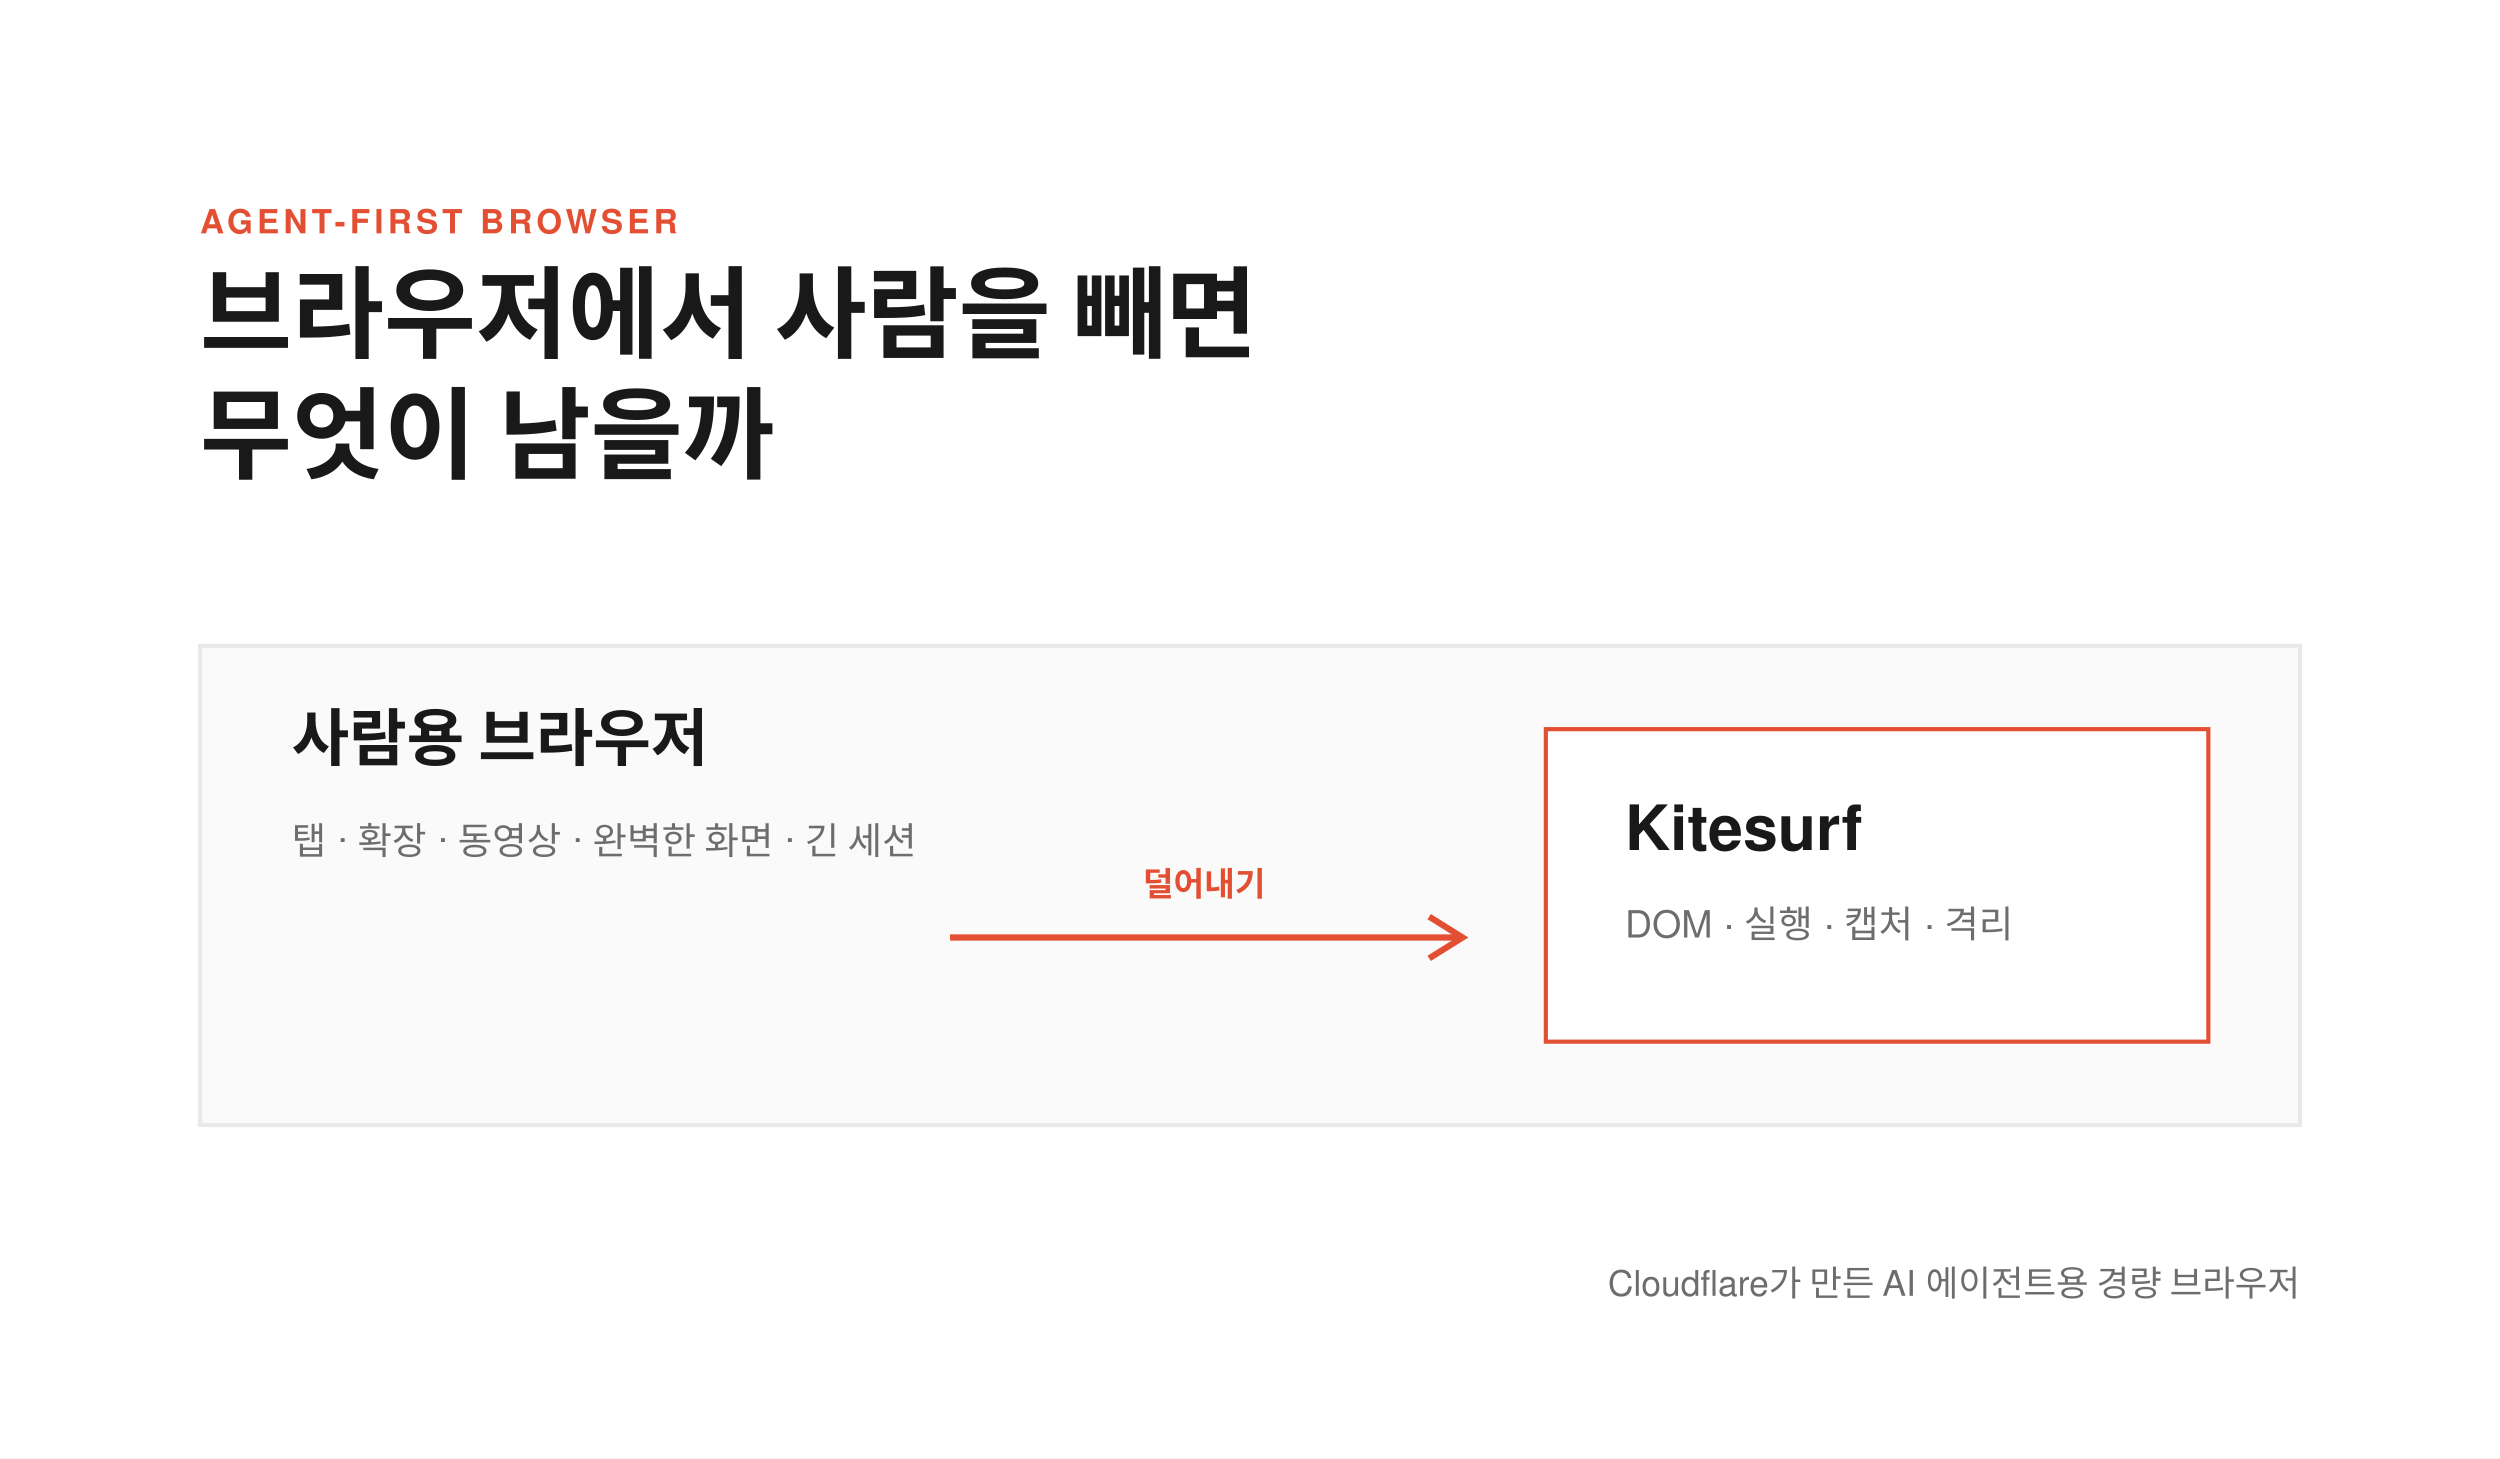
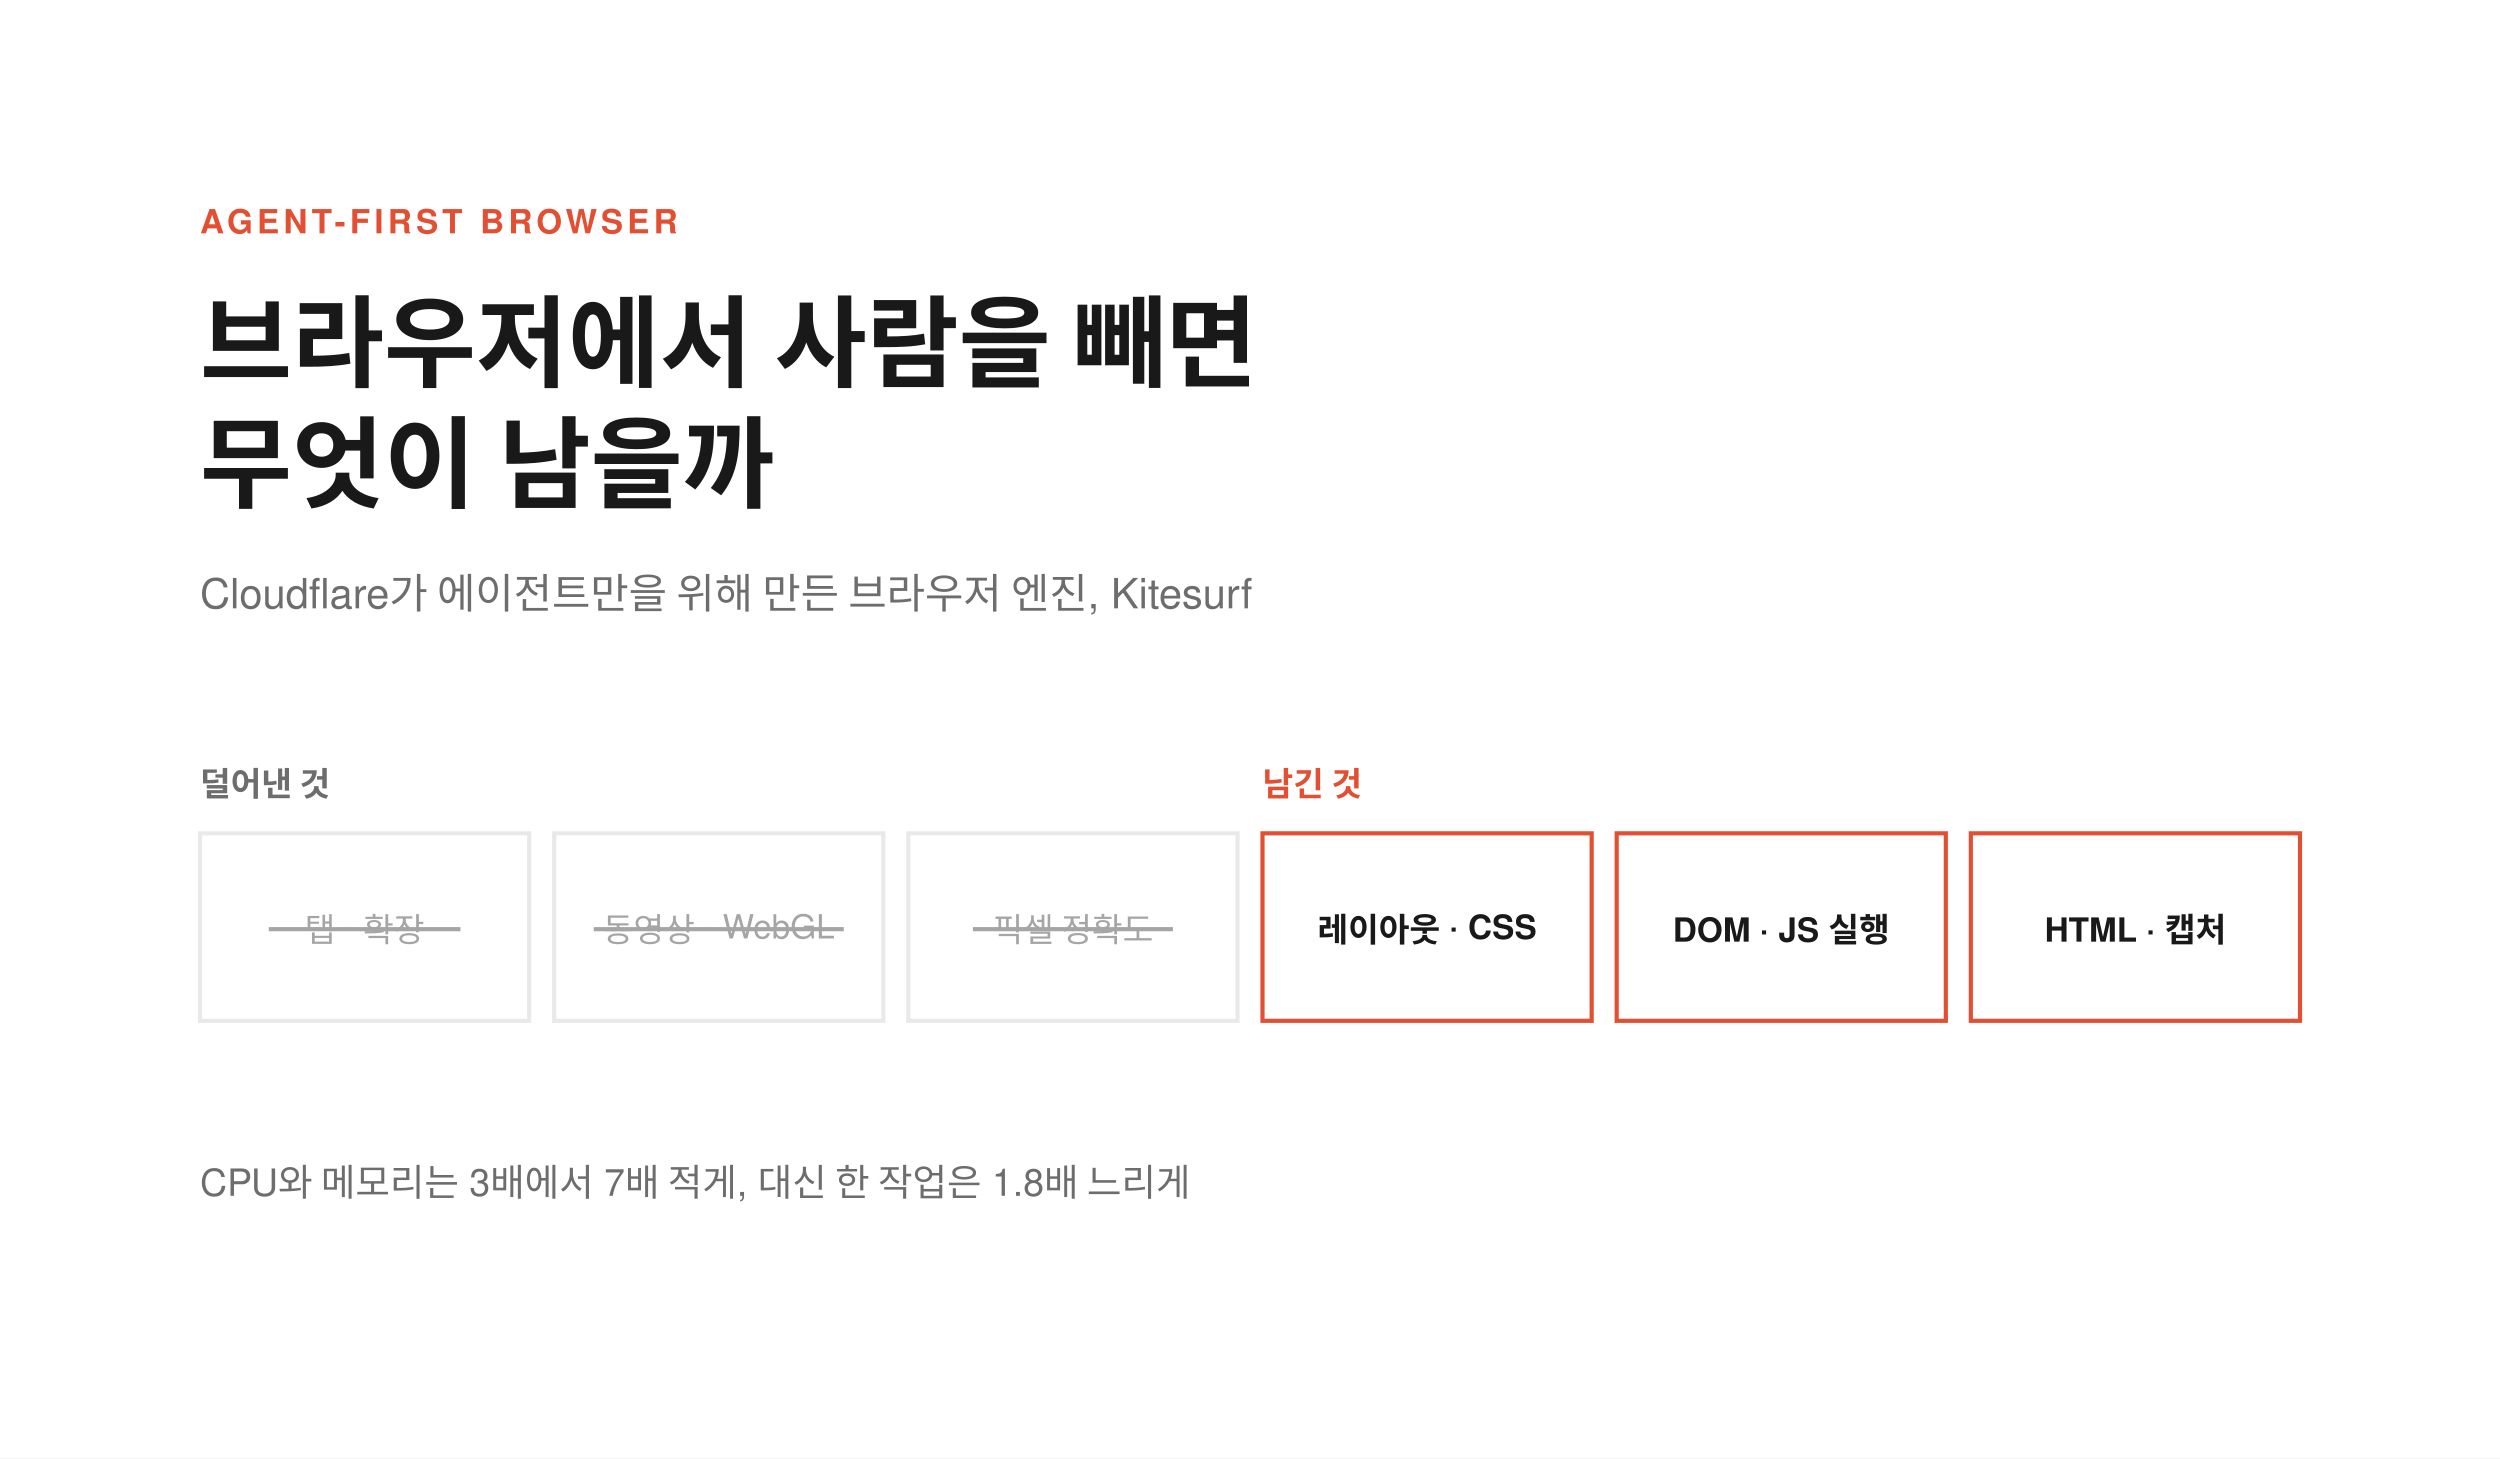
- <svg xmlns="http://www.w3.org/2000/svg" viewBox="0 0 1200 700" width="1200" height="700" role="img" aria-label="무거운 사람용 브라우저에서 에이전트 작업에 필요한 얇은 실행 경로만 남긴 Kitesurf 표지 그림">
+ <svg xmlns="http://www.w3.org/2000/svg" viewBox="0 0 1200 700" width="1200" height="700" role="img" aria-label="사람용 브라우저 기능 여섯 가지 중 앞의 세 가지를 지우고 뒤의 세 가지만 남긴 Kitesurf 표지 그림">
  <style>
    .t { font-family: 'Apple SD Gothic Neo','Malgun Gothic','Noto Sans KR',Helvetica,Arial,sans-serif; }
  </style>
  <rect width="1200" height="700" fill="#ffffff" />
  <text class="t" x="96" y="112" font-size="16" font-weight="700" letter-spacing="2" fill="#e34f32">AGENT-FIRST BROWSER</text>
-   <text class="t" x="96" y="168" font-size="48" font-weight="700" fill="#191919">브라우저에서 사람을 빼면</text>
-   <text class="t" x="96" y="226" font-size="48" font-weight="700" fill="#191919">무엇이 남을까</text>
-   <rect x="96" y="310" width="1008" height="230" fill="#fafafa" stroke="#e9e9e9" stroke-width="2" />
-   <text class="t" x="140" y="365" font-size="30" font-weight="700" fill="#191919">사람용 브라우저</text>
-   <text class="t" x="140" y="410" font-size="18" fill="#6d6d6d">탭 · 확장 · 동영상 · 완벽한 화면 · 긴 세션</text>
-   <path d="M456 450 L700 450" stroke="#e34f32" stroke-width="3" />
-   <path d="M686 440 L702 450 L686 460" fill="none" stroke="#e34f32" stroke-width="3" />
-   <text class="t" x="578" y="430" text-anchor="middle" font-size="16" font-weight="700" fill="#e34f32">덜어내기</text>
-   <rect x="742" y="350" width="318" height="150" fill="#ffffff" stroke="#e34f32" stroke-width="2" />
-   <text class="t" x="780" y="408" font-size="30" font-weight="700" fill="#191919">Kitesurf</text>
-   <text class="t" x="780" y="450" font-size="18" fill="#6d6d6d">DOM · 실행 · 캡처 · 격리</text>
-   <text class="t" x="1104" y="622" text-anchor="end" font-size="17" fill="#6d6d6d">Cloudflare가 만든 AI 에이전트용 경량 브라우저</text>
+   <text class="t" x="96" y="182" font-size="48" font-weight="700" fill="#191919">브라우저에서 사람을 빼면</text>
+   <text class="t" x="96" y="240" font-size="48" font-weight="700" fill="#191919">무엇이 남을까</text>
+   <text class="t" x="96" y="292" font-size="20" fill="#6d6d6d">Cloudflare가 에이전트만을 위해 만든 브라우저 엔진, Kitesurf</text>
+   <text class="t" x="96" y="382" font-size="16" font-weight="700" fill="#6d6d6d">덜어낸 것</text>
+   <text class="t" x="606" y="382" font-size="16" font-weight="700" fill="#e34f32">남긴 것</text>
+   <rect x="96" y="400" width="158" height="90" fill="#ffffff" stroke="#e9e9e9" stroke-width="2" />
+   <text class="t" x="175" y="452" text-anchor="middle" font-size="16" fill="#a5a5a5">탭 · 확장</text>
+   <line x1="129" y1="446" x2="221" y2="446" stroke="#a5a5a5" stroke-width="2" />
+   <rect x="266" y="400" width="158" height="90" fill="#ffffff" stroke="#e9e9e9" stroke-width="2" />
+   <text class="t" x="345" y="452" text-anchor="middle" font-size="16" fill="#a5a5a5">동영상 · WebGL</text>
+   <line x1="285" y1="446" x2="405" y2="446" stroke="#a5a5a5" stroke-width="2" />
+   <rect x="436" y="400" width="158" height="90" fill="#ffffff" stroke="#e9e9e9" stroke-width="2" />
+   <text class="t" x="515" y="452" text-anchor="middle" font-size="16" fill="#a5a5a5">픽셀 정확도</text>
+   <line x1="467" y1="446" x2="563" y2="446" stroke="#a5a5a5" stroke-width="2" />
+   <rect x="606" y="400" width="158" height="90" fill="#ffffff" stroke="#e34f32" stroke-width="2" />
+   <text class="t" x="685" y="452" text-anchor="middle" font-size="16" font-weight="700" fill="#191919">레이아웃 · CSS</text>
+   <rect x="776" y="400" width="158" height="90" fill="#ffffff" stroke="#e34f32" stroke-width="2" />
+   <text class="t" x="855" y="452" text-anchor="middle" font-size="16" font-weight="700" fill="#191919">DOM · JS 실행</text>
+   <rect x="946" y="400" width="158" height="90" fill="#ffffff" stroke="#e34f32" stroke-width="2" />
+   <text class="t" x="1025" y="452" text-anchor="middle" font-size="16" font-weight="700" fill="#191919">HTML · 캡처</text>
+   <text class="t" x="96" y="574" font-size="18" fill="#6d6d6d">CPU와 메모리는 3배에서 7배 적게, 대신 한 작업은 1.8배 느리게</text>
</svg>
